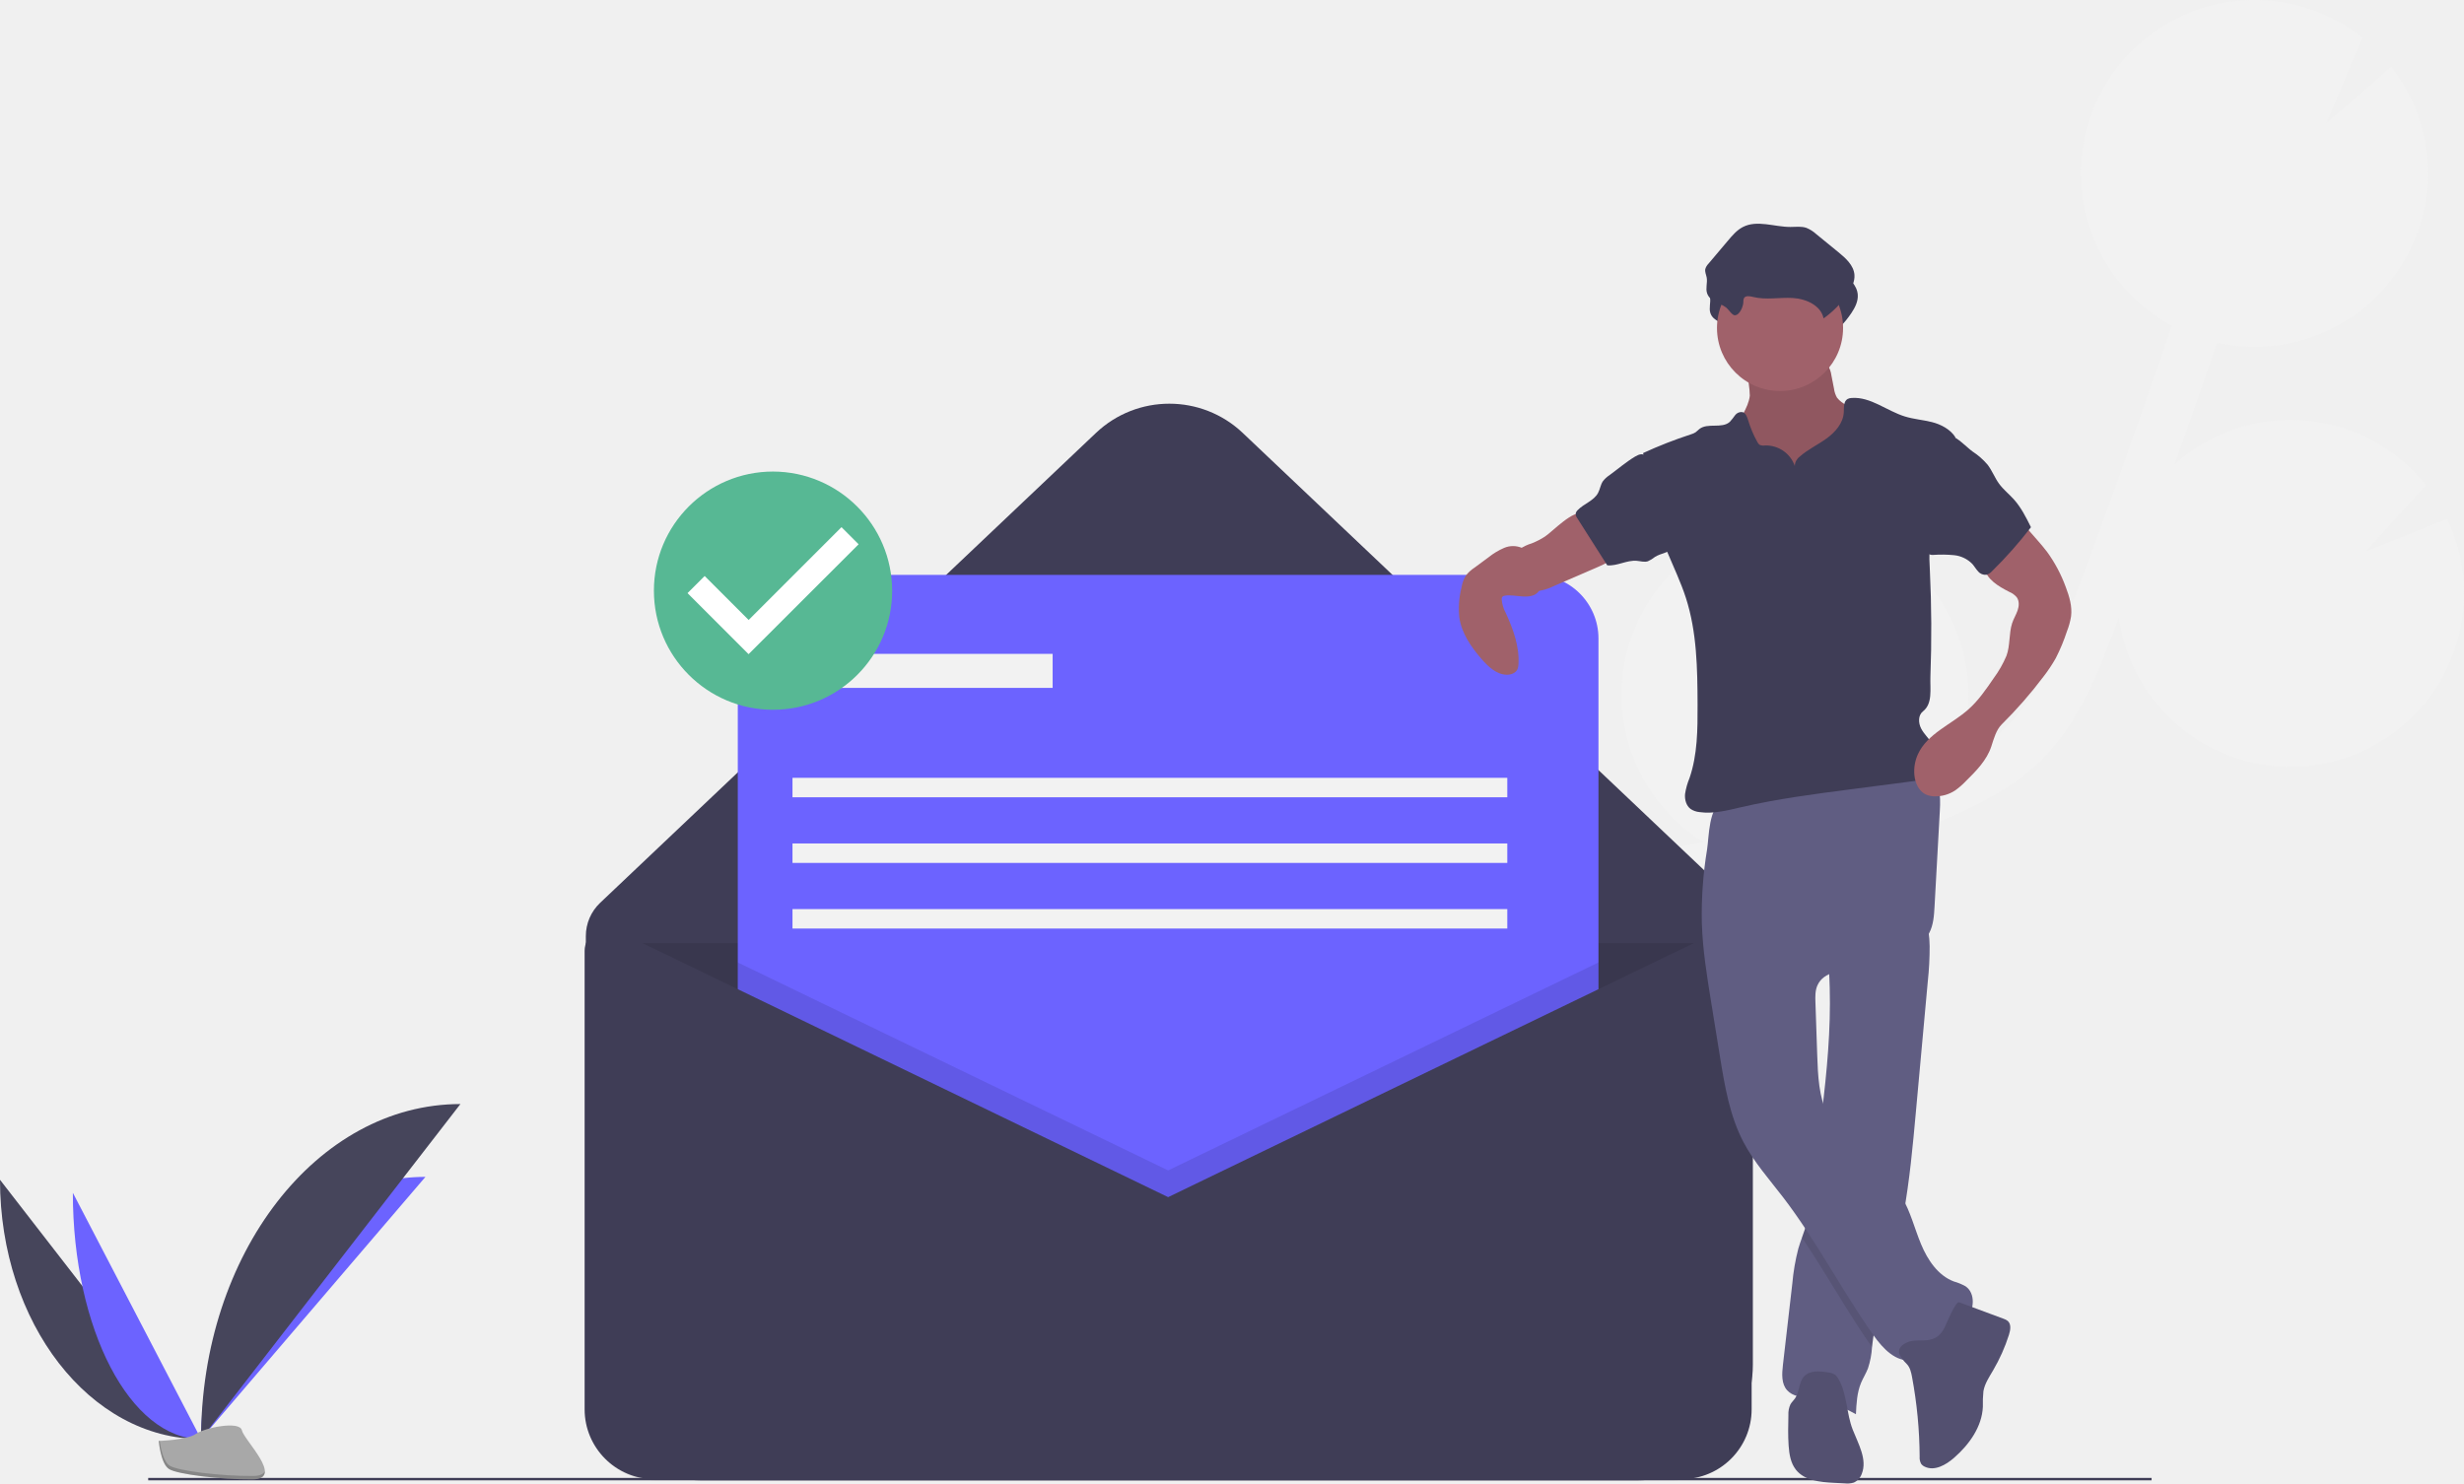
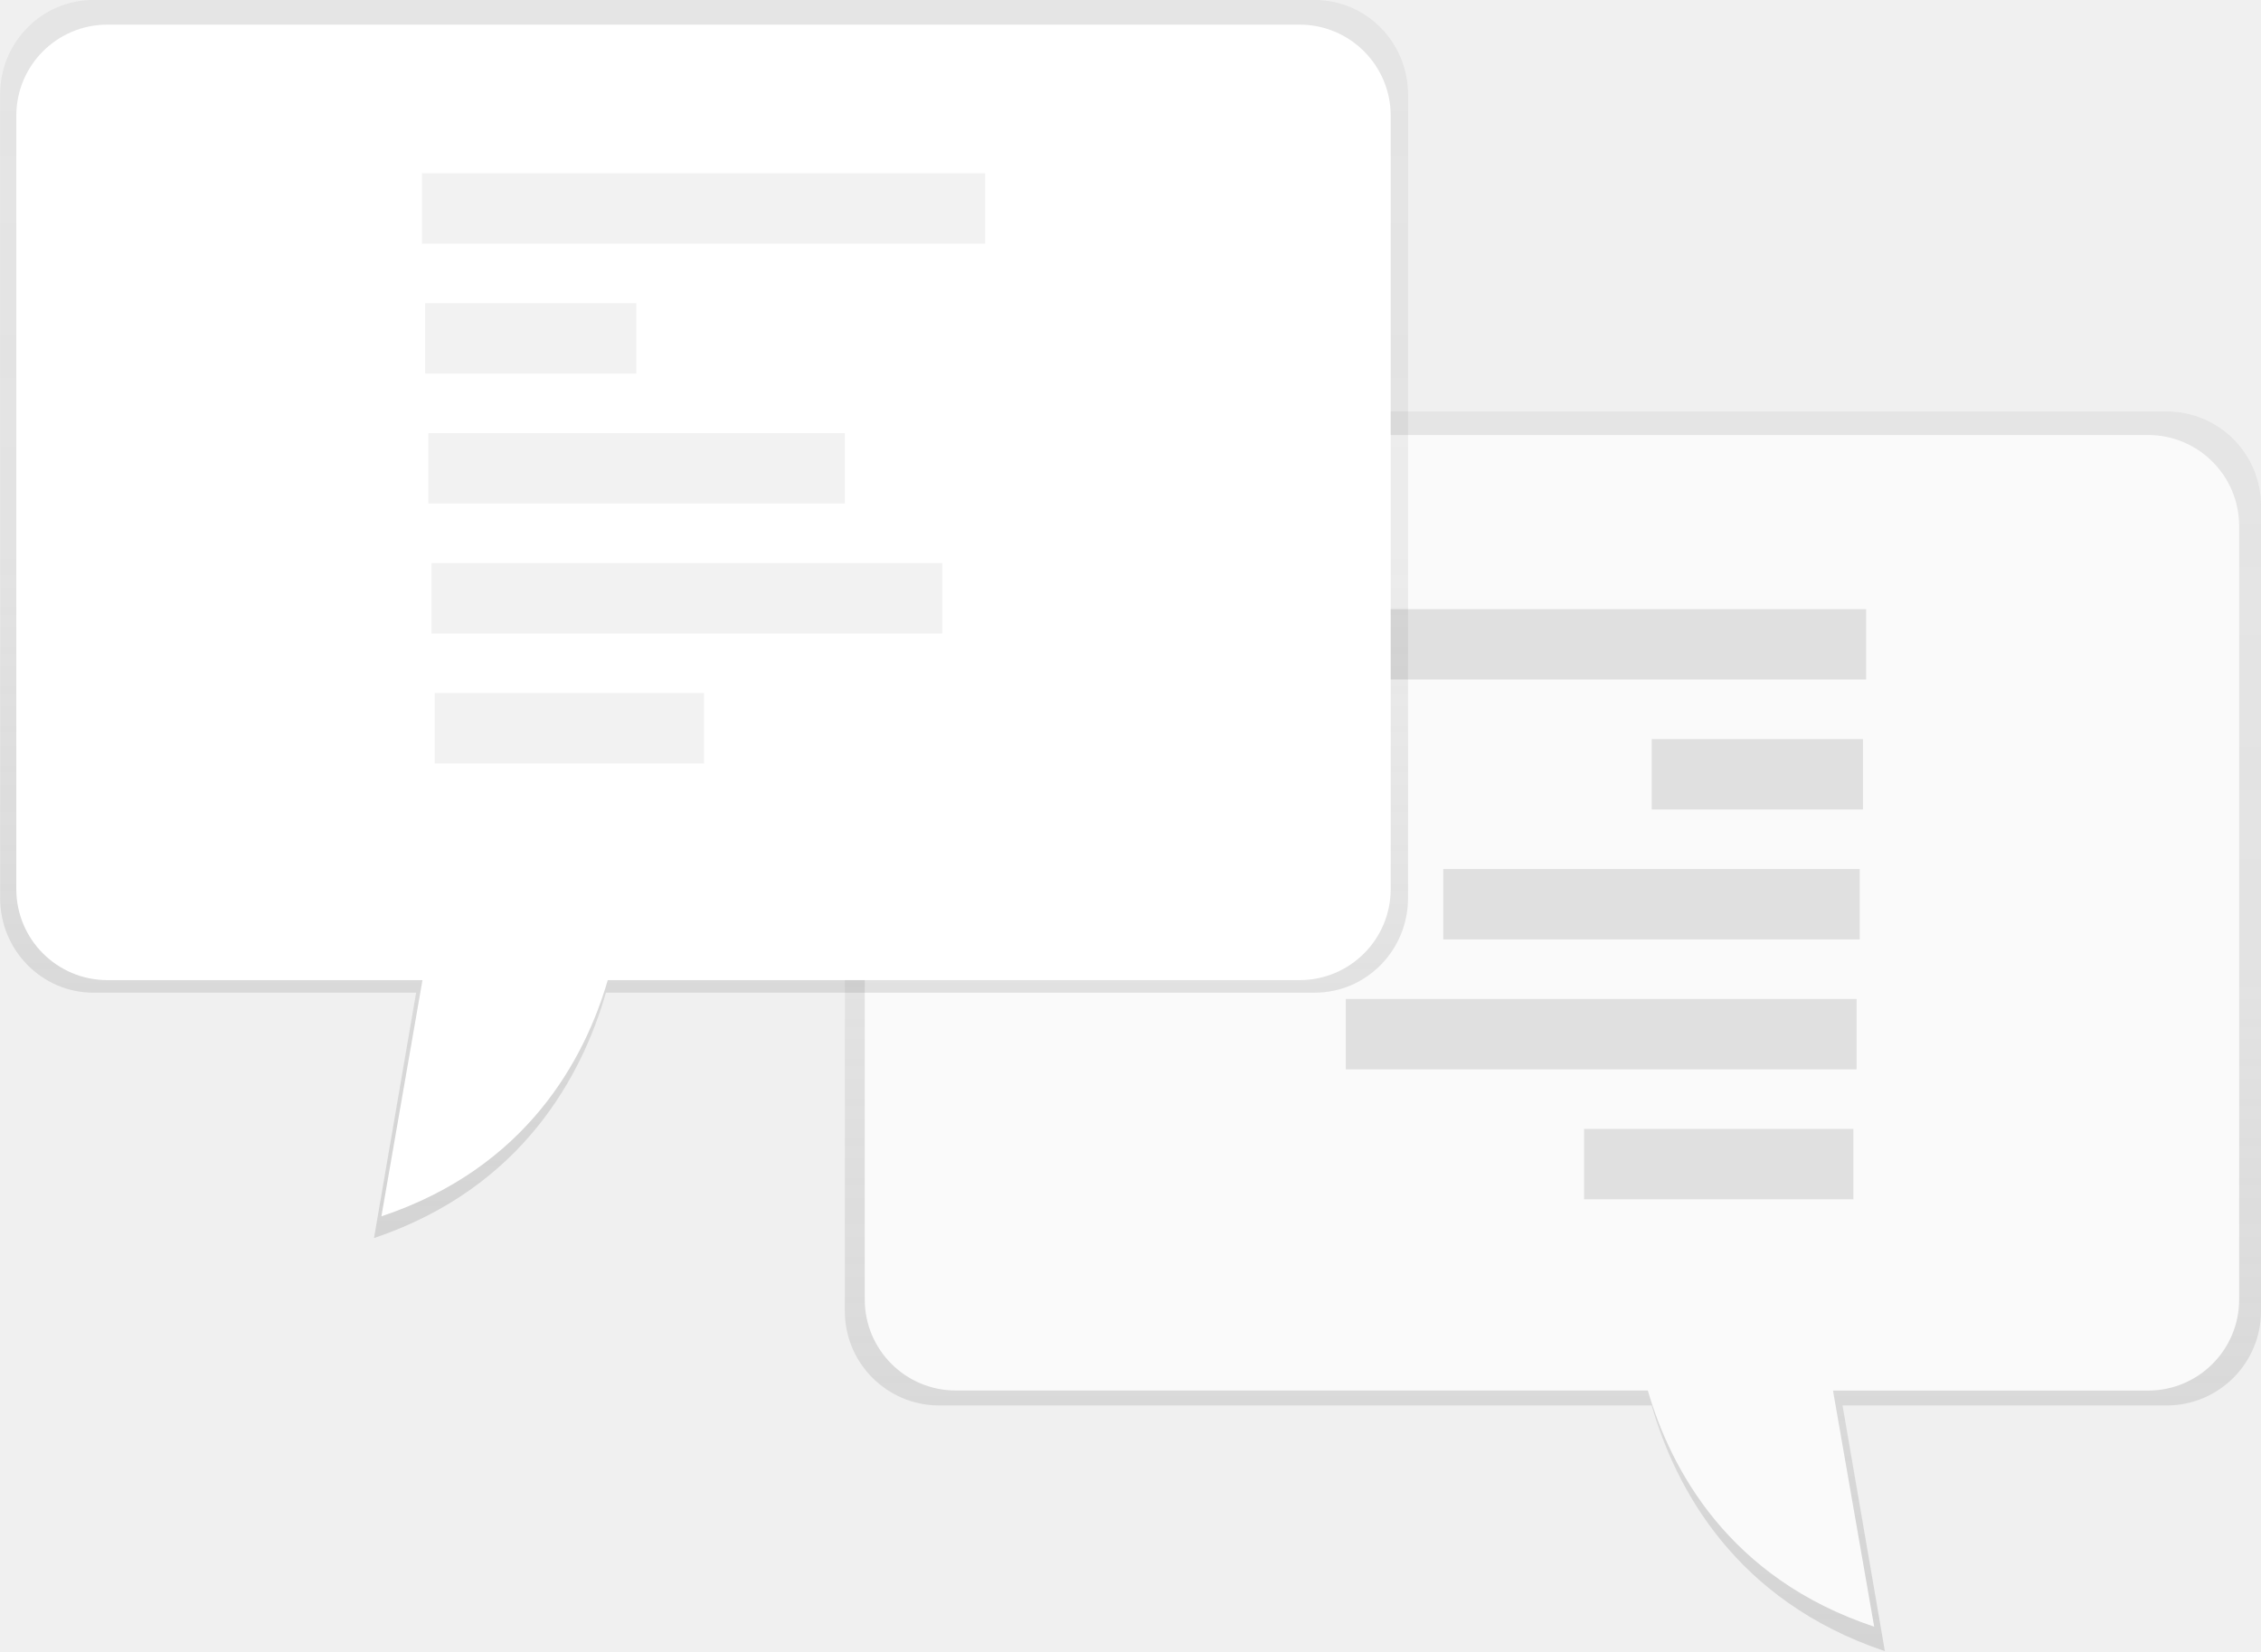
- <svg xmlns="http://www.w3.org/2000/svg" id="aaafdec0-95c8-49a3-a8f8-64216c6da511" data-name="Layer 1" width="1013.449" height="610.281" viewBox="0 0 1013.449 610.281">
-   <path d="M782.744,493.253l8.69-1.502c.834-.146,1.661-.324,2.494-.475A71.336,71.336,0,0,1,839.477,359.773l-11.39,27.103,26.986-23.563a1.218,1.218,0,0,1,.184.062,71.34,71.34,0,0,1,43.588,90.991c-.451,1.285-.989,2.512-1.505,3.754,7.618-3.828,14.926-8.284,20.886-13.989,12.066-11.562,18.676-27.517,26.064-47.173,14.636-38.953,28.727-78.469,42.256-118.071a71.308,71.308,0,0,1-33.338-86.355c.725-2.059,1.565-4.042,2.455-5.99.222-.487.447-.972.679-1.452.905-1.867,1.86-3.697,2.908-5.452.171-.288.363-.557.538-.842q1.368-2.221,2.886-4.31c.377-.523.752-1.044,1.142-1.555,1.147-1.5,2.334-2.959,3.587-4.352.418-.466.862-.902,1.292-1.356q1.443-1.523,2.966-2.954c.535-.502,1.064-1.008,1.614-1.492.141-.124.272-.26.414-.383.007.009.013.019.019.028a71.29,71.29,0,0,1,91.213-2.049L1050.1,195.641l26.679-23.283a70.944,70.944,0,0,1,2.637,84.02c.025.009.05.015.075.024-.291.428-.622.82-.922,1.24q-.844,1.184-1.728,2.325c-.758.976-1.545,1.919-2.349,2.85-.607.702-1.205,1.41-1.836,2.086-.924.988-1.892,1.924-2.866,2.854-.569.543-1.113,1.113-1.698,1.636q-2.3,2.055-4.76,3.899c-.575.431-1.182.811-1.769,1.223-1.151.81-2.308,1.608-3.503,2.347-.742.458-1.503.877-2.26,1.308-1.096.624-2.2,1.229-3.326,1.794-.799.4-1.603.781-2.417,1.151-1.157.527-2.328,1.016-3.512,1.482-.794.312-1.585.628-2.39.912-1.329.468-2.677.875-4.033,1.264-.685.197-1.358.422-2.049.598-2.034.519-4.092.961-6.173,1.299-.391.064-.79.088-1.183.145-1.725.251-3.459.454-5.207.577-.751.053-1.507.061-2.262.09-1.413.055-2.827.083-4.249.053-.829-.018-1.658-.06-2.49-.107q-2.077-.118-4.158-.362c-.82-.095-1.638-.189-2.459-.314-1.486-.226-2.971-.52-4.455-.843-.097-.021-.195-.034-.293-.056q-8.565,25.061-17.448,50.016a71.291,71.291,0,0,1,103.374,8.521l-24.664,27.276,33.394-13.331a71.095,71.095,0,0,1,2.854,54.309,69.978,69.978,0,0,1-9.062,17.532,71.312,71.312,0,0,1-128.853-31.287c-.627,1.676-1.234,3.373-1.863,5.048-6.519,17.341-14.63,38.922-30.918,54.525-11.041,10.576-24.625,17.285-37.657,22.958q-12.73,5.54-25.799,10.244a71.497,71.497,0,0,1-31.926,10.175c-13.747,3.819-27.668,7.007-41.718,9.468l-8.761,1.51c-7.874,1.349-15.947,2.737-23.96,4.337,1.154.342,2.309.669,3.457,1.073a71.363,71.363,0,0,1,47.639,69.428l-54.925,16.859,49.701,7.893a71.373,71.373,0,0,1-118.926,21.106q.757,2.535,1.52,5.063c1.009,3.349,2.01,6.678,2.971,9.976,13.078,44.938,7.45,80.288-15.851,99.532l-12.644-15.305c22.678-18.734,15.642-57.336,9.434-78.682-.944-3.238-1.929-6.509-2.92-9.798-8.518-28.298-18.174-60.373-5.668-89.848C684.773,510.029,739.096,500.727,782.744,493.253Z" transform="translate(-93.27537 -144.8593)" fill="#f2f2f2" />
-   <path d="M766.646,753.851H381.813a47.583,47.583,0,0,1-47.583-47.583V529.956a18.851,18.851,0,0,1,5.882-13.681L544.036,322.972a43.889,43.889,0,0,1,60.388,0L798.854,507.276a49.274,49.274,0,0,1,15.376,35.76V706.268A47.583,47.583,0,0,1,766.646,753.851Z" transform="translate(-93.27537 -144.8593)" fill="#3f3d56" />
-   <path d="M240.954,387.992h476a0,0,0,0,1,0,0V580.259a28.732,28.732,0,0,1-28.732,28.732H269.686a28.732,28.732,0,0,1-28.732-28.732V387.992a0,0,0,0,1,0,0Z" opacity="0.1" />
-   <path d="M333.73,521.351" transform="translate(-93.27537 -144.8593)" fill="none" stroke="#3f3d56" stroke-miterlimit="10" />
-   <rect x="303.454" y="236.492" width="354" height="354" rx="26.181" fill="#6c63ff" />
-   <polygon points="657.454 395.942 657.454 590.492 303.454 590.492 303.454 395.942 480.454 481.492 657.454 395.942" opacity="0.1" />
-   <path d="M573.73,637.351l-226.794-109.617a9.202,9.202,0,0,0-13.206,8.285V724.619a28.732,28.732,0,0,0,28.732,28.732H784.997a28.732,28.732,0,0,0,28.732-28.732v-185.369a11.229,11.229,0,0,0-16.115-10.11Z" transform="translate(-93.27537 -144.8593)" fill="#3f3d56" />
-   <rect x="333.954" y="268.992" width="99" height="14" fill="#f2f2f2" />
-   <rect x="325.954" y="319.992" width="294" height="8" fill="#f2f2f2" />
-   <rect x="325.954" y="346.992" width="294" height="8" fill="#f2f2f2" />
-   <rect x="325.954" y="373.992" width="294" height="8" fill="#f2f2f2" />
-   <line x1="60.954" y1="608.492" x2="884.954" y2="608.492" fill="none" stroke="#3f3d56" stroke-miterlimit="10" />
-   <path d="M93.275,630.212c0,58.96,36.989,106.67,82.699,106.67" transform="translate(-93.27537 -144.8593)" fill="#46455b" />
-   <path d="M175.975,736.883c0-59.623,41.277-107.869,92.288-107.869" transform="translate(-93.27537 -144.8593)" fill="#6c63ff" />
-   <path d="M123.239,635.557c0,56.006,23.587,101.325,52.736,101.325" transform="translate(-93.27537 -144.8593)" fill="#6c63ff" />
-   <path d="M175.975,736.883c0-76.185,47.71-137.832,106.67-137.832" transform="translate(-93.27537 -144.8593)" fill="#46455b" />
-   <path d="M158.577,737.635s11.728-.361,15.263-2.878,18.041-5.522,18.918-1.486,17.625,20.076,4.384,20.183-30.766-2.062-34.294-4.211S158.577,737.635,158.577,737.635Z" transform="translate(-93.27537 -144.8593)" fill="#a8a8a8" />
-   <path d="M197.378,752.049c-13.241.107-30.766-2.062-34.294-4.211-2.687-1.637-3.757-7.509-4.115-10.218-.248.011-.392.015-.392.015s.743,9.459,4.271,11.608,21.053,4.318,34.294,4.211c3.822-.031,5.142-1.391,5.07-3.405C201.68,751.266,200.223,752.026,197.378,752.049Z" transform="translate(-93.27537 -144.8593)" opacity="0.2" />
-   <path d="M812.988,307.63c-.601,5.355-4.685,9.668-6.198,14.839-2.278,7.784,1.661,16.136,7.048,22.198a49.159,49.159,0,0,0,34.234,16.255,14.6,14.6,0,0,0,5.66-.617,12.116,12.116,0,0,0,4.306-2.943c4.057-4.074,6.235-9.719,7.103-15.402s.531-11.474.191-17.214a9.721,9.721,0,0,0-.636-3.472,8.896,8.896,0,0,0-2.235-2.747,52.07,52.07,0,0,0-9.59-6.966,11.009,11.009,0,0,1-4.018-3.075,9.937,9.937,0,0,1-1.242-3.681l-1.059-5.399a10.609,10.609,0,0,0-1.556-4.376c-1.872-2.525-5.452-2.868-8.592-2.992L824.899,291.586c-3.579-.14-8.294-1.167-11.788-.464-3.262.656-2.179,3.663-1.586,6.4A46.267,46.267,0,0,1,812.988,307.63Z" transform="translate(-93.27537 -144.8593)" fill="#a0616a" />
-   <path d="M812.988,307.63c-.601,5.355-4.685,9.668-6.198,14.839-2.278,7.784,1.661,16.136,7.048,22.198a49.159,49.159,0,0,0,34.234,16.255,14.6,14.6,0,0,0,5.66-.617,12.116,12.116,0,0,0,4.306-2.943c4.057-4.074,6.235-9.719,7.103-15.402s.531-11.474.191-17.214a9.721,9.721,0,0,0-.636-3.472,8.896,8.896,0,0,0-2.235-2.747,52.07,52.07,0,0,0-9.59-6.966,11.009,11.009,0,0,1-4.018-3.075,9.937,9.937,0,0,1-1.242-3.681l-1.059-5.399a10.609,10.609,0,0,0-1.556-4.376c-1.872-2.525-5.452-2.868-8.592-2.992L824.899,291.586c-3.579-.14-8.294-1.167-11.788-.464-3.262.656-2.179,3.663-1.586,6.4A46.267,46.267,0,0,1,812.988,307.63Z" transform="translate(-93.27537 -144.8593)" opacity="0.1" />
-   <path d="M886.177,548.641q-2.445,26.808-4.89,53.608c-1.276,14.061-2.577,28.179-5.079,42.059-.864,4.783-1.877,9.541-3.079,14.258-3.342,13.097-8.191,25.899-9.755,39.325-.049.387-.091.782-.132,1.177a34.189,34.189,0,0,1-1.671,8.726c-.782,2.05-1.984,3.919-2.832,5.944-1.688,4.05-1.91,8.529-2.116,12.916a55.682,55.682,0,0,0-19.173-6.553c-3.252-.486-6.874-.831-9.088-3.26-2.453-2.684-2.182-6.792-1.77-10.397q1.939-16.794,3.869-33.571a87.495,87.495,0,0,1,2.445-14.258c.445-1.556.98-3.087,1.523-4.618.749-2.107,1.506-4.215,2.074-6.38a76.832,76.832,0,0,0,1.712-10.628c1.325-11.262,2.922-22.499,4.322-33.752l.074-.593c2.099-17.057,3.696-34.197,3.235-51.377-.066-2.544-.173-5.088-.338-7.639-.23-3.696-.568-5.656,2.494-7.969,3.383-2.552,7.837-4.338,11.706-6.01,2.083-.906,25.018-9.047,25.553-7.261a44.688,44.688,0,0,1,1.679,11.706A130.253,130.253,0,0,1,886.177,548.641Z" transform="translate(-93.27537 -144.8593)" fill="#605d82" />
-   <path d="M876.207,644.308c-.864,4.783-1.877,9.541-3.079,14.258-3.342,13.097-8.191,25.899-9.755,39.325-.049.387-.091.782-.132,1.177-10.224-14.604-18.835-30.311-28.813-45.072.749-2.107,1.506-4.215,2.074-6.38a76.832,76.832,0,0,0,1.712-10.628c1.325-11.262,2.922-22.499,4.322-33.752l.074-.593a34.964,34.964,0,0,0,2.494,6.923c6.701,13.616,22.622,20.498,30.41,33.53Q875.874,643.703,876.207,644.308Z" transform="translate(-93.27537 -144.8593)" opacity="0.1" />
-   <path d="M793.242,524.578c.338,10.921,2.086,21.743,3.83,32.529l3.599,22.254c1.97,12.18,4.021,24.607,9.785,35.516,4.312,8.16,10.524,15.124,16.143,22.445,13.815,17.998,24.194,38.387,37.294,56.913,3.808,5.385,9.25,11.208,15.749,10.084,4.265-.738,7.363-4.289,10.715-7.027,3.953-3.228,8.716-5.59,11.826-9.636s3.719-10.771-.494-13.65a22.228,22.228,0,0,0-4.822-1.973c-6.532-2.484-10.759-8.862-13.449-15.312s-4.32-13.384-7.904-19.383c-7.787-13.032-23.71-19.913-30.413-33.534-3.754-7.629-4.112-16.422-4.399-24.92l-.732-21.662c-.08-2.369-.143-4.833.82-6.998,2.564-5.766,10.305-6.303,16.573-7.034a56.692,56.692,0,0,0,20.31-6.408c3.61-1.95,7.137-4.435,9.069-8.055,1.762-3.303,2.005-7.176,2.212-10.914l2.17-39.258c.187-3.378.357-6.87-.833-10.036-2.989-7.95-13.029-10.548-21.514-10.169-15.79.706-30.367,7.498-45.255,12.085a115.055,115.055,0,0,1-11.217,2.926c-3.341.671-7.385.392-10.572,1.467-5.667,1.911-5.523,14.304-6.327,19.445A163.693,163.693,0,0,0,793.242,524.578Z" transform="translate(-93.27537 -144.8593)" fill="#605d82" />
-   <path d="M877.499,705.964c1.392,1.404,1.847,3.461,2.21,5.405a184.599,184.599,0,0,1,3.126,32.692,5.338,5.338,0,0,0,.588,2.962,3.721,3.721,0,0,0,1.538,1.236c4.024,1.918,8.695-.755,12.048-3.692,6.216-5.445,11.476-12.754,11.829-21.011a48.779,48.779,0,0,1,.223-6.372c.546-3.108,2.361-5.817,3.96-8.537a72.053,72.053,0,0,0,6.545-14.672c.611-1.923,1.018-4.345-.489-5.687a5.482,5.482,0,0,0-1.792-.931L899.109,680.606c-1.575-.585-5.495,9.484-6.117,10.585-1.522,2.693-3.035,4.221-6.088,4.843-3.117.634-6.827-.276-9.735,1.279C872.249,699.944,874.714,703.155,877.499,705.964Z" transform="translate(-93.27537 -144.8593)" fill="#535070" />
-   <path d="M849.449,712.178a5.574,5.574,0,0,0-1.384-1.754,6.259,6.259,0,0,0-2.791-.948c-3.461-.588-7.563-.975-9.951,1.598-2.239,2.412-1.854,6.34-3.727,9.047-.593.857-1.396,1.563-1.91,2.469a9.31,9.31,0,0,0-.838,4.429c-.097,4.195-.193,8.398.097,12.584.243,3.508.834,7.184,3.028,9.932,3.521,4.411,9.872,5.045,15.508,5.332l4.565.232a8.912,8.912,0,0,0,3.741-.343,6.159,6.159,0,0,0,3.227-3.551c2.376-5.906-1.387-12.27-3.705-18.2C852.646,726.189,853.125,718.621,849.449,712.178Z" transform="translate(-93.27537 -144.8593)" fill="#535070" />
-   <path d="M811.666,277.459a3.773,3.773,0,0,1,.257-1.76c.669-1.182,2.415-.861,3.732-.528,5.297,1.335,10.878.127,16.331.439s11.597,3.038,12.693,8.39a39.824,39.824,0,0,0,10.069-10.345c1.514-2.265,2.833-4.859,2.627-7.576-.297-3.918-3.584-6.848-6.628-9.333l-9.073-7.407a13.673,13.673,0,0,0-4.062-2.583c-2.095-.716-4.38-.375-6.594-.373-6.605.004-13.647-3.002-19.521.018-2.454,1.261-4.301,3.423-6.081,5.53l-8.098,9.586a5.121,5.121,0,0,0-1.294,2.195c-.23,1.17.37,2.325.58,3.499.383,2.141-.54,4.427.169,6.484,1.177,3.414,5.323,3.897,7.857,5.855.945.729,2.425,3.202,3.55,3.172C810.209,282.665,811.613,279.037,811.666,277.459Z" transform="translate(-93.27537 -144.8593)" fill="#3f3d56" />
-   <circle cx="732.131" cy="134.925" r="25.932" fill="#a0616a" />
-   <path d="M831.48,336.536a12.562,12.562,0,0,0-12.229-8.416,3.729,3.729,0,0,1-2.256-.285,3.109,3.109,0,0,1-.927-1.159,45.299,45.299,0,0,1-3.781-8.939c-.414-1.373-.979-2.991-2.368-3.348a3.199,3.199,0,0,0-3.018,1.313,26.59,26.59,0,0,1-2.157,2.711c-3.261,2.916-9.043.258-12.504,2.934-.565.437-1.032.997-1.626,1.394a7.594,7.594,0,0,1-1.904.816,182.621,182.621,0,0,0-19.626,7.687c2.303,13.867,4.662,27.975,10.059,40.955,2.568,6.177,5.479,12.226,7.536,18.591,4.557,14.104,4.759,29.194,4.81,44.015.035,10.144-.015,20.505-3.297,30.103a28.412,28.412,0,0,0-1.853,6.613c-.198,2.287.468,4.809,2.321,6.164a7.938,7.938,0,0,0,3.581,1.258c5.687.834,11.42-.679,17.019-1.976,15.008-3.476,30.315-5.465,45.592-7.448l25.6-3.324a14.862,14.862,0,0,0,5.296-1.369c4.684-2.565,5.129-9.611,2.22-14.09-1.395-2.147-3.362-3.909-4.534-6.185s-1.272-5.46.746-7.037c4.103-3.207,2.879-9.158,3.075-14.362q.821-21.829-.222-43.674a86.962,86.962,0,0,1-.145-9.058,80.214,80.214,0,0,1,2.823-15.115l7.779-30.628c-2.032-3.211-5.923-5.248-9.609-6.173s-7.525-1.197-11.154-2.322c-7.436-2.304-14.057-8.152-21.823-7.607a3.962,3.962,0,0,0-1.691.413c-1.752.992-1.474,3.516-1.586,5.526-.248,4.447-3.518,8.163-7.13,10.769s-7.737,4.506-11.054,7.478A4.933,4.933,0,0,0,831.48,336.536Z" transform="translate(-93.27537 -144.8593)" fill="#3f3d56" />
-   <path d="M728.73,365.587a30.615,30.615,0,0,1-5.454,2.807,17.93,17.93,0,0,0-5.225,2.536,8.188,8.188,0,0,0-1.817,2.245,9.983,9.983,0,0,0,9.206,14.874,20.039,20.039,0,0,0,6.807-2.03L750.537,378.093c3.096-1.341,6.44-2.914,7.903-5.954a1.383,1.383,0,0,0,.178-.945,1.562,1.562,0,0,0-.751-.79,40.867,40.867,0,0,1-10.65-10.042c-.75-1.019-1.669-3.424-2.729-4.035C740.616,354.098,731.829,363.576,728.73,365.587Z" transform="translate(-93.27537 -144.8593)" fill="#a0616a" />
-   <path d="M924.258,359.084l6.743,7.703c1.448,1.654,2.897,3.309,4.216,5.067a59.141,59.141,0,0,1,7.723,14.549c1.466,3.846,2.682,7.943,2.17,12.027a29.422,29.422,0,0,1-1.687,6.117,76.142,76.142,0,0,1-4.582,11.036,62.866,62.866,0,0,1-5.156,7.727,180.44,180.44,0,0,1-17.094,19.552c-2.305,2.282-3.272,5.972-4.276,9.057-1.851,5.69-6.255,10.121-10.514,14.323a29.237,29.237,0,0,1-4.515,3.885,14.705,14.705,0,0,1-8.216,2.34,9.018,9.018,0,0,1-3.701-.766c-2.915-1.384-4.396-4.754-4.7-7.967a16.946,16.946,0,0,1,1.418-8.521c3.869-8.572,13.806-12.286,20.83-18.54,4.119-3.667,7.268-8.274,10.374-12.831a44.348,44.348,0,0,0,5.247-9.197c1.569-4.185.958-9.14,2.328-13.394.579-1.798,1.609-3.422,2.232-5.206s.78-3.901-.31-5.445a7.913,7.913,0,0,0-3.053-2.235c-4.487-2.277-9.512-5.208-10.371-10.166a10.891,10.891,0,0,1,2.009-7.764,32.35,32.35,0,0,1,5.658-5.93C918.995,362.771,922.295,360.819,924.258,359.084Z" transform="translate(-93.27537 -144.8593)" fill="#a0616a" />
-   <path d="M724.401,376.34c-1.191-2.405-2.679-4.859-5.082-6.055a9.364,9.364,0,0,0-7.387-.031,27.774,27.774,0,0,0-6.483,3.92l-5.812,4.285a14.307,14.307,0,0,0-3.451,3.185,13.445,13.445,0,0,0-1.797,4.931,35.246,35.246,0,0,0-.914,12.197c.922,6.554,4.874,12.276,9.223,17.266,2.718,3.118,6.073,6.264,10.207,6.397,1.784.057,3.769-.646,4.511-2.27a5.661,5.661,0,0,0,.403-2.022c.447-7.311-2.169-14.452-5.218-21.111a13.536,13.536,0,0,1-1.683-5.673,1.556,1.556,0,0,1,.248-.95,1.605,1.605,0,0,1,.992-.484c4.174-.826,11.364,2.417,14.292-2.218C728.351,384.7,725.75,379.065,724.401,376.34Z" transform="translate(-93.27537 -144.8593)" fill="#a0616a" />
-   <path d="M810.306,269.3a3.773,3.773,0,0,1,.257-1.76c.669-1.182,2.415-.861,3.732-.528,5.297,1.335,10.878.127,16.331.439s11.597,3.038,12.693,8.39a39.824,39.824,0,0,0,10.069-10.345c1.514-2.265,2.833-4.859,2.627-7.576-.297-3.918-3.584-6.848-6.628-9.333l-9.073-7.407a13.672,13.672,0,0,0-4.062-2.583c-2.095-.716-4.38-.375-6.594-.373-6.605.004-13.647-3.002-19.521.018-2.454,1.261-4.301,3.423-6.081,5.53l-8.098,9.586a5.121,5.121,0,0,0-1.294,2.195c-.23,1.17.37,2.325.58,3.499.383,2.141-.54,4.427.169,6.484,1.177,3.414,5.323,3.897,7.857,5.855.945.729,2.425,3.202,3.55,3.172C808.849,274.505,810.253,270.877,810.306,269.3Z" transform="translate(-93.27537 -144.8593)" fill="#3f3d56" />
-   <path d="M755.229,340.364a10.541,10.541,0,0,0-2.714,2.527c-.951,1.437-1.144,3.252-1.961,4.77-1.748,3.248-5.835,4.403-8.385,7.067a2.64,2.64,0,0,0-.806,1.382,3.08,3.08,0,0,0,.685,1.99l12.297,19.332c4.094.36,8.022-2.205,12.118-1.864,1.529.127,3.094.655,4.561.203a13.079,13.079,0,0,0,2.927-1.79c2.444-1.545,5.698-1.725,7.748-3.764,1.968-1.956,2.219-5.017,2.195-7.792a31.321,31.321,0,0,0-.731-7.168c-1.81-7.42-7.485-13.114-11.043-19.687-1.732-3.2-2.674-5.073-6.34-2.876C762.095,334.903,758.697,337.828,755.229,340.364Z" transform="translate(-93.27537 -144.8593)" fill="#3f3d56" />
-   <path d="M904.571,330.588a28.769,28.769,0,0,1,6.186,5.419c1.873,2.415,2.934,5.372,4.734,7.843,1.744,2.395,4.119,4.25,6.097,6.455,3,3.345,5.033,7.425,7.028,11.451a171.065,171.065,0,0,1-15.906,17.977,5.13,5.13,0,0,1-2.415,1.588,3.896,3.896,0,0,1-3.414-1.392c-.886-.929-1.513-2.075-2.36-3.039a12.162,12.162,0,0,0-7.518-3.636,51.632,51.632,0,0,0-8.518-.117,3.367,3.367,0,0,1-1.819-.306,3.056,3.056,0,0,1-.993-1.139c-3.329-5.665-2.258-12.778-1.084-19.243l2.695-14.835a33.297,33.297,0,0,1,2.243-8.245c1.021-2.182,3.304-5.881,6.111-5.228C898.468,324.798,902.19,328.876,904.571,330.588Z" transform="translate(-93.27537 -144.8593)" fill="#3f3d56" />
-   <ellipse cx="317.954" cy="242.066" rx="41" ry="41.075" fill="#fff" />
-   <path d="M411.23,338.851a49,49,0,1,0,49,49A49.144,49.144,0,0,0,411.23,338.851Zm-10.059,75.125-25.113-25.113,7.044-7.044L401.194,399.912l38.187-38.187,7.044,7.044-45.254,45.207Z" transform="translate(-93.27537 -144.8593)" fill="#57b894" />
+ <svg xmlns="http://www.w3.org/2000/svg" xmlns:xlink="http://www.w3.org/1999/xlink" id="41468acd-cd3b-42a6-b6d6-962a1482835f" data-name="Layer 1" width="869" height="634.74" viewBox="0 0 869 634.74">
+   <defs>
+     <linearGradient id="1bb150a8-47e8-48a0-8586-3a0b005e9061" x1="762.35" y1="767.37" x2="762.35" y2="290.82" gradientUnits="userSpaceOnUse">
+       <stop offset="0.01" stop-color="gray" stop-opacity="0.25" />
+       <stop offset="0.54" stop-color="gray" stop-opacity="0.12" />
+       <stop offset="1" stop-color="gray" stop-opacity="0.1" />
+     </linearGradient>
+     <linearGradient id="81ddbcf2-2292-4b47-939f-09c11d0fad8e" x1="436.09" y1="608.57" x2="436.09" y2="132.63" xlink:href="#1bb150a8-47e8-48a0-8586-3a0b005e9061" />
+   </defs>
+   <path d="M998.41,290.82H566.95c-42.38,0-76.74,34.69-76.74,77.48V636.48a36.26,36.26,0,0,0,36.09,36.44h274c9.12,31.56,32,75.06,89.64,94.45l-16.27-94.45H998.41a36.26,36.26,0,0,0,36.09-36.44V327.26A36.26,36.26,0,0,0,998.41,290.82Z" transform="translate(-165.5 -132.63)" fill="url(#1bb150a8-47e8-48a0-8586-3a0b005e9061)" />
+   <path d="M991.15,299.86H572.35a74.49,74.49,0,0,0-74.49,74.49V632.17a35,35,0,0,0,35,35H798.83c8.85,30.34,31.09,72.16,87,90.8L870,667.2h121.1a35,35,0,0,0,35-35V334.89A35,35,0,0,0,991.15,299.86Z" transform="translate(-165.5 -132.63)" fill="#fafafa" />
+   <rect x="500.77" y="234.16" width="216.47" height="27.06" fill="#e0e0e0" />
+   <rect x="634.84" y="284.12" width="81.18" height="27.06" fill="#e0e0e0" />
+   <rect x="554.7" y="334.07" width="160.08" height="27.06" fill="#e0e0e0" />
+   <rect x="517.24" y="384.03" width="196.32" height="27.06" fill="#e0e0e0" />
+   <rect x="608.82" y="433.98" width="103.51" height="27.06" fill="#e0e0e0" />
+   <path d="M201.38,132.63H670.79c19.82,0,35.88,16.29,35.88,36.39V477.85c0,20.1-16.06,36.39-35.88,36.39H398.38c-9.07,31.52-31.85,75-89.13,94.33l16.18-94.33h-124c-19.82,0-35.88-16.29-35.88-36.39V169C165.5,148.92,181.56,132.63,201.38,132.63Z" transform="translate(-165.5 -132.63)" fill="url(#81ddbcf2-2292-4b47-939f-09c11d0fad8e)" />
+   <path d="M206.77,142.1H665a35,35,0,0,1,35,35V474.41a35,35,0,0,1-35,35H399.09c-8.85,30.34-31.09,72.16-87,90.8l15.79-90.8H206.77a35,35,0,0,1-35-35V177.13A35,35,0,0,1,206.77,142.1Z" transform="translate(-165.5 -132.63)" fill="#fff" />
+   <rect x="162.16" y="66.61" width="216.47" height="27.06" fill="#f2f2f2" />
+   <rect x="163.39" y="116.56" width="81.18" height="27.06" fill="#f2f2f2" />
+   <rect x="164.62" y="166.51" width="160.08" height="27.06" fill="#f2f2f2" />
+   <rect x="165.85" y="216.47" width="196.32" height="27.06" fill="#f2f2f2" />
+   <rect x="167.08" y="266.42" width="103.51" height="27.06" fill="#f2f2f2" />
</svg>
